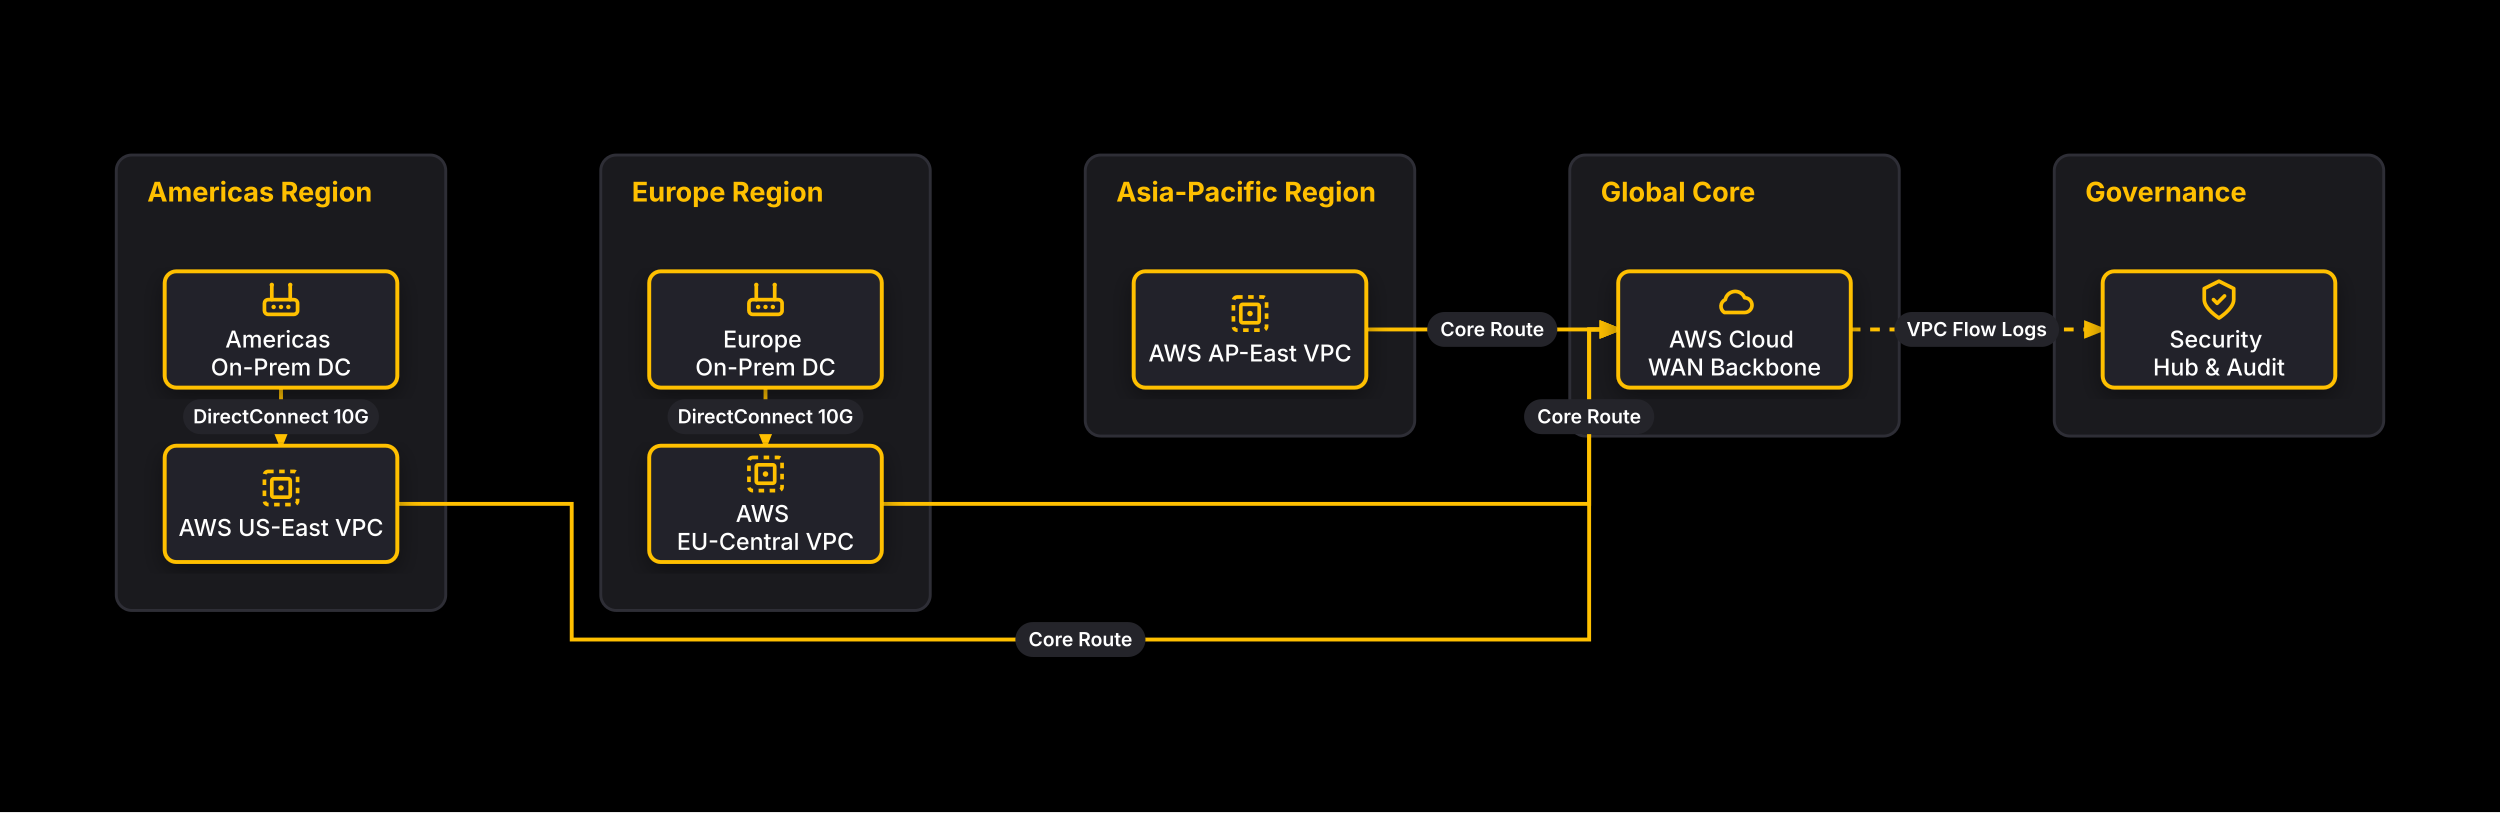
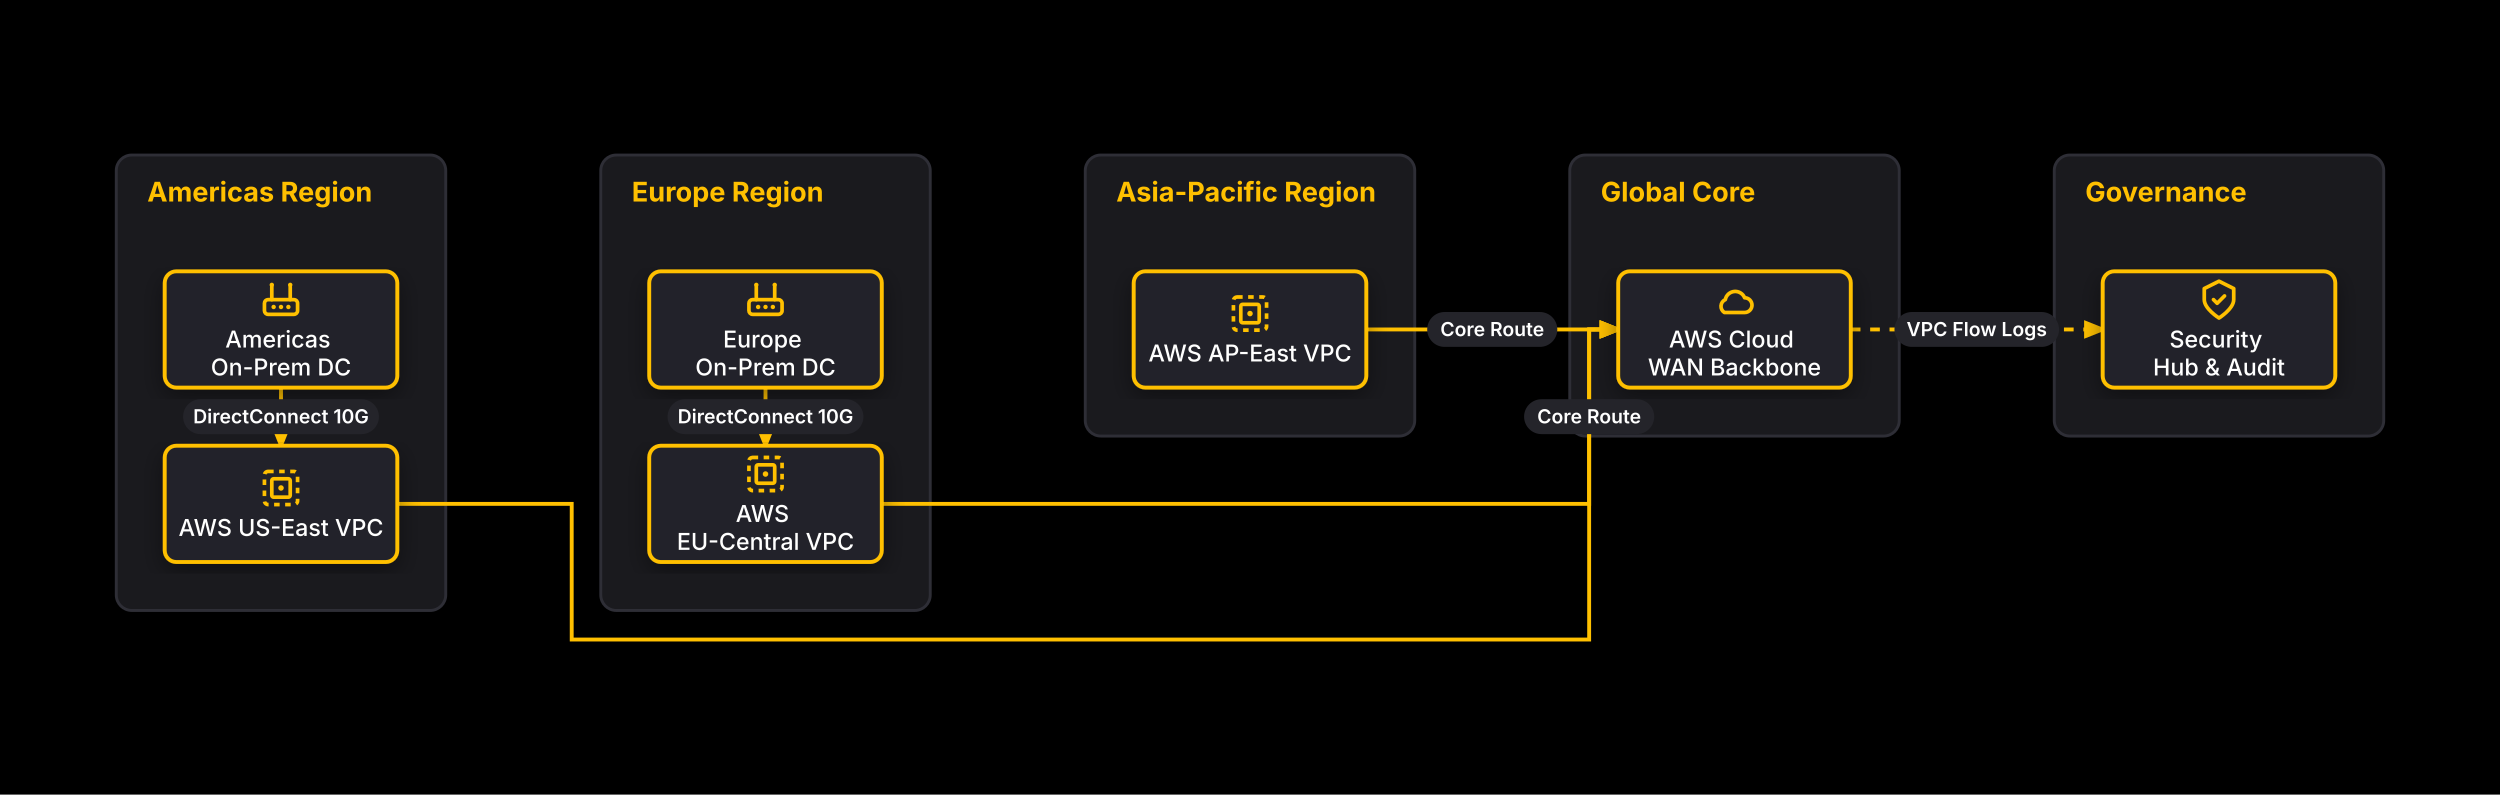
- <svg xmlns="http://www.w3.org/2000/svg" viewBox="0 0 1290 419" width="1290" height="419">
+ <svg xmlns="http://www.w3.org/2000/svg" viewBox="0 0 1290 410" width="1290" height="410">
  <defs>
    <marker id="arrow" viewBox="0 0 10 10" refX="8" refY="5" markerWidth="6" markerHeight="6" orient="auto-start-reverse">
      <path d="M 0 1 L 10 5 L 0 9 z" fill="#FFC000" />
    </marker>
    <marker id="arrow-tail" viewBox="0 0 10 10" refX="2" refY="5" markerWidth="6" markerHeight="6" orient="auto">
      <path d="M 10 1 L 0 5 L 10 9 z" fill="#FFC000" />
    </marker>
    <filter id="shadow" x="-10%" y="-10%" width="120%" height="120%">
      <feDropShadow dx="0" dy="4" stdDeviation="6" flood-color="#000000" flood-opacity="0.4" />
    </filter>
  </defs>
  <rect width="100%" height="100%" fill="#000000" />
  <g id="group_1">
    <rect x="60.0" y="80.0" width="170.0" height="235.0" rx="8" fill="#1A1A1E" stroke="#2E2E36" stroke-width="1.5" />
    <text x="76" y="104" fill="#FFC000" font-family="Inter, -apple-system, BlinkMacSystemFont, 'Segoe UI', Roboto, sans-serif" font-size="14" font-weight="700" text-anchor="start">Americas Region</text>
  </g>
  <g id="group_2">
    <rect x="310.0" y="80.0" width="170.0" height="235.0" rx="8" fill="#1A1A1E" stroke="#2E2E36" stroke-width="1.5" />
    <text x="326" y="104" fill="#FFC000" font-family="Inter, -apple-system, BlinkMacSystemFont, 'Segoe UI', Roboto, sans-serif" font-size="14" font-weight="700" text-anchor="start">Europe Region</text>
  </g>
  <g id="group_3">
    <rect x="560.0" y="80.0" width="170.0" height="145.0" rx="8" fill="#1A1A1E" stroke="#2E2E36" stroke-width="1.5" />
    <text x="576" y="104" fill="#FFC000" font-family="Inter, -apple-system, BlinkMacSystemFont, 'Segoe UI', Roboto, sans-serif" font-size="14" font-weight="700" text-anchor="start">Asia-Pacific Region</text>
  </g>
  <g id="group_4">
    <rect x="810.0" y="80.0" width="170.0" height="145.0" rx="8" fill="#1A1A1E" stroke="#2E2E36" stroke-width="1.5" />
    <text x="826" y="104" fill="#FFC000" font-family="Inter, -apple-system, BlinkMacSystemFont, 'Segoe UI', Roboto, sans-serif" font-size="14" font-weight="700" text-anchor="start">Global Core</text>
  </g>
  <g id="group_5">
    <rect x="1060.0" y="80.0" width="170.0" height="145.0" rx="8" fill="#1A1A1E" stroke="#2E2E36" stroke-width="1.5" />
    <text x="1076" y="104" fill="#FFC000" font-family="Inter, -apple-system, BlinkMacSystemFont, 'Segoe UI', Roboto, sans-serif" font-size="14" font-weight="700" text-anchor="start">Governance</text>
  </g>
  <path d="M 145.0 200.0 L 145.0 230.0" fill="none" stroke="#FFC000" stroke-width="2" marker-end="url(#arrow)" />
  <path d="M 395.0 200.0 L 395.0 230.0" fill="none" stroke="#FFC000" stroke-width="2" marker-end="url(#arrow)" />
  <path d="M 205.0 260.0 L 295.0 260.0 L 295.0 330.0 L 820.0 330.0 L 820.0 170.0 L 835.0 170.0" fill="none" stroke="#FFC000" stroke-width="2" marker-end="url(#arrow)" />
  <path d="M 455.0 260.0 L 820.0 260.0 L 820.0 170.0 L 835.0 170.0" fill="none" stroke="#FFC000" stroke-width="2" marker-end="url(#arrow)" />
  <path d="M 705.0 170.0 L 835.0 170.0" fill="none" stroke="#FFC000" stroke-width="2" marker-end="url(#arrow)" />
  <path d="M 955.0 170.0 L 1085.0 170.0" fill="none" stroke="#FFC000" stroke-width="2" stroke-dasharray="5,5" marker-end="url(#arrow)" />
  <g class="badge">
    <rect x="94.48" y="206.0" width="101.039" height="18.0" rx="9.0" fill="#24242A" />
    <text x="145" y="218.44" fill="#FFFFFF" font-family="Inter, -apple-system, BlinkMacSystemFont, 'Segoe UI', Roboto, sans-serif" font-size="10" font-weight="600" text-anchor="middle">DirectConnect 10G</text>
  </g>
  <g class="badge">
    <rect x="344.48" y="206.0" width="101.039" height="18.0" rx="9.0" fill="#24242A" />
    <text x="395" y="218.44" fill="#FFFFFF" font-family="Inter, -apple-system, BlinkMacSystemFont, 'Segoe UI', Roboto, sans-serif" font-size="10" font-weight="600" text-anchor="middle">DirectConnect 10G</text>
-   </g>
-   <g class="badge">
-     <rect x="523.931" y="321.0" width="67.138" height="18.0" rx="9.0" fill="#24242A" />
-     <text x="557.5" y="333.44" fill="#FFFFFF" font-family="Inter, -apple-system, BlinkMacSystemFont, 'Segoe UI', Roboto, sans-serif" font-size="10" font-weight="600" text-anchor="middle">Core Route</text>
  </g>
  <g class="badge">
    <rect x="786.431" y="206.0" width="67.138" height="18.0" rx="9.0" fill="#24242A" />
    <text x="820" y="218.44" fill="#FFFFFF" font-family="Inter, -apple-system, BlinkMacSystemFont, 'Segoe UI', Roboto, sans-serif" font-size="10" font-weight="600" text-anchor="middle">Core Route</text>
  </g>
  <g class="badge">
    <rect x="736.431" y="161.0" width="67.138" height="18.0" rx="9.0" fill="#24242A" />
    <text x="770" y="173.44" fill="#FFFFFF" font-family="Inter, -apple-system, BlinkMacSystemFont, 'Segoe UI', Roboto, sans-serif" font-size="10" font-weight="600" text-anchor="middle">Core Route</text>
  </g>
  <g class="badge">
    <rect x="977.542" y="161.0" width="84.916" height="18.0" rx="9.0" fill="#24242A" />
    <text x="1020" y="173.44" fill="#FFFFFF" font-family="Inter, -apple-system, BlinkMacSystemFont, 'Segoe UI', Roboto, sans-serif" font-size="10" font-weight="600" text-anchor="middle">VPC Flow Logs</text>
  </g>
  <g id="us_dc" filter="url(#shadow)">
    <rect x="85.0" y="140.0" width="120.0" height="60.0" rx="6.0" fill="#24242A" stroke="#FFC000" stroke-width="2.0" />
    <g class="icon icon-router" transform="translate(133.6, 143.2) scale(0.95)">
      <rect x="3" y="12" width="18" height="8" rx="2" fill="none" stroke="#FFC000" stroke-width="2.0" />
      <line x1="7" y1="12" x2="7" y2="5" stroke="#FFC000" stroke-width="2.0" stroke-linecap="round" />
      <line x1="17" y1="12" x2="17" y2="5" stroke="#FFC000" stroke-width="2.0" stroke-linecap="round" />
      <circle cx="7" cy="4" r="1.2" fill="#FFC000" />
      <circle cx="17" cy="4" r="1.2" fill="#FFC000" />
      <circle cx="8" cy="16" r="1.2" fill="#FFC000" />
      <circle cx="12" cy="16" r="1.2" fill="#FFC000" />
      <circle cx="16" cy="16" r="1.2" fill="#FFC000" />
    </g>
    <text x="145" y="179.33" text-anchor="middle" fill="#FFFFFF" font-family="Inter, -apple-system, BlinkMacSystemFont, 'Segoe UI', Roboto, sans-serif" font-size="12" font-weight="500">
      <tspan x="145" dy="0">Americas</tspan>
      <tspan x="145" dy="14.4">On-Prem DC</tspan>
    </text>
  </g>
  <g id="us_vpc" filter="url(#shadow)">
    <rect x="85.0" y="230.0" width="120.0" height="60.0" rx="6.0" fill="#24242A" stroke="#FFC000" stroke-width="2.0" />
    <g class="icon icon-vpc" transform="translate(133.6, 240.4) scale(0.95)">
      <rect x="3" y="3" width="18" height="18" rx="2" fill="none" stroke="#FFC000" stroke-width="2.0" stroke-dasharray="3,3" />
      <rect x="7" y="7" width="10" height="10" rx="1" fill="none" stroke="#FFC000" stroke-width="2.0" />
      <circle cx="12" cy="12" r="1.5" fill="#FFC000" />
    </g>
    <text x="145" y="276.53" fill="#FFFFFF" font-family="Inter, -apple-system, BlinkMacSystemFont, 'Segoe UI', Roboto, sans-serif" font-size="12" font-weight="500" text-anchor="middle">AWS US-East VPC</text>
  </g>
  <g id="eu_dc" filter="url(#shadow)">
    <rect x="335.0" y="140.0" width="120.0" height="60.0" rx="6.0" fill="#24242A" stroke="#FFC000" stroke-width="2.0" />
    <g class="icon icon-router" transform="translate(383.6, 143.2) scale(0.95)">
      <rect x="3" y="12" width="18" height="8" rx="2" fill="none" stroke="#FFC000" stroke-width="2.0" />
      <line x1="7" y1="12" x2="7" y2="5" stroke="#FFC000" stroke-width="2.0" stroke-linecap="round" />
      <line x1="17" y1="12" x2="17" y2="5" stroke="#FFC000" stroke-width="2.0" stroke-linecap="round" />
      <circle cx="7" cy="4" r="1.2" fill="#FFC000" />
      <circle cx="17" cy="4" r="1.2" fill="#FFC000" />
      <circle cx="8" cy="16" r="1.2" fill="#FFC000" />
      <circle cx="12" cy="16" r="1.2" fill="#FFC000" />
      <circle cx="16" cy="16" r="1.2" fill="#FFC000" />
    </g>
    <text x="395" y="179.33" text-anchor="middle" fill="#FFFFFF" font-family="Inter, -apple-system, BlinkMacSystemFont, 'Segoe UI', Roboto, sans-serif" font-size="12" font-weight="500">
      <tspan x="395" dy="0">Europe</tspan>
      <tspan x="395" dy="14.4">On-Prem DC</tspan>
    </text>
  </g>
  <g id="eu_vpc" filter="url(#shadow)">
    <rect x="335.0" y="230.0" width="120.0" height="60.0" rx="6.0" fill="#24242A" stroke="#FFC000" stroke-width="2.0" />
    <g class="icon icon-vpc" transform="translate(383.6, 233.2) scale(0.95)">
      <rect x="3" y="3" width="18" height="18" rx="2" fill="none" stroke="#FFC000" stroke-width="2.0" stroke-dasharray="3,3" />
      <rect x="7" y="7" width="10" height="10" rx="1" fill="none" stroke="#FFC000" stroke-width="2.0" />
      <circle cx="12" cy="12" r="1.5" fill="#FFC000" />
    </g>
    <text x="395" y="269.33" text-anchor="middle" fill="#FFFFFF" font-family="Inter, -apple-system, BlinkMacSystemFont, 'Segoe UI', Roboto, sans-serif" font-size="12" font-weight="500">
      <tspan x="395" dy="0">AWS</tspan>
      <tspan x="395" dy="14.4">EU-Central VPC</tspan>
    </text>
  </g>
  <g id="ap_vpc" filter="url(#shadow)">
    <rect x="585.0" y="140.0" width="120.0" height="60.0" rx="6.0" fill="#24242A" stroke="#FFC000" stroke-width="2.0" />
    <g class="icon icon-vpc" transform="translate(633.6, 150.4) scale(0.95)">
      <rect x="3" y="3" width="18" height="18" rx="2" fill="none" stroke="#FFC000" stroke-width="2.0" stroke-dasharray="3,3" />
      <rect x="7" y="7" width="10" height="10" rx="1" fill="none" stroke="#FFC000" stroke-width="2.0" />
      <circle cx="12" cy="12" r="1.5" fill="#FFC000" />
    </g>
    <text x="645" y="186.53" fill="#FFFFFF" font-family="Inter, -apple-system, BlinkMacSystemFont, 'Segoe UI', Roboto, sans-serif" font-size="12" font-weight="500" text-anchor="middle">AWS AP-East VPC</text>
  </g>
  <g id="cloud_wan" filter="url(#shadow)">
    <rect x="835.0" y="140.0" width="120.0" height="60.0" rx="6.0" fill="#24242A" stroke="#FFC000" stroke-width="2.0" />
    <g class="icon icon-cloud" transform="translate(883.6, 143.2) scale(0.95)">
      <path d="M 6.5 19 H 17.5 A 4 4 0 0 0 17.5 11 A 5.5 5.5 0 0 0 7 12 A 4 4 0 0 0 6.5 19 Z" fill="none" stroke="#FFC000" stroke-width="2.0" stroke-linejoin="round" />
    </g>
    <text x="895" y="179.33" text-anchor="middle" fill="#FFFFFF" font-family="Inter, -apple-system, BlinkMacSystemFont, 'Segoe UI', Roboto, sans-serif" font-size="12" font-weight="500">
      <tspan x="895" dy="0">AWS Cloud</tspan>
      <tspan x="895" dy="14.4">WAN Backbone</tspan>
    </text>
  </g>
  <g id="sec_hub" filter="url(#shadow)">
    <rect x="1085.0" y="140.0" width="120.0" height="60.0" rx="6.0" fill="#24242A" stroke="#FFC000" stroke-width="2.0" />
    <g class="icon icon-shield" transform="translate(1133.6, 143.2) scale(0.95)">
      <path d="M 12 2 L 20 6 V 12 C 20 17 12 22 12 22 C 12 22 4 17 4 12 V 6 Z" fill="none" stroke="#FFC000" stroke-width="2.0" stroke-linejoin="round" />
      <polyline points="9,12 11,14 15,10" fill="none" stroke="#FFC000" stroke-width="2.0" stroke-linecap="round" stroke-linejoin="round" />
    </g>
    <text x="1145" y="179.33" text-anchor="middle" fill="#FFFFFF" font-family="Inter, -apple-system, BlinkMacSystemFont, 'Segoe UI', Roboto, sans-serif" font-size="12" font-weight="500">
      <tspan x="1145" dy="0">Security</tspan>
      <tspan x="1145" dy="14.4">Hub &amp; Audit</tspan>
    </text>
  </g>
</svg>
